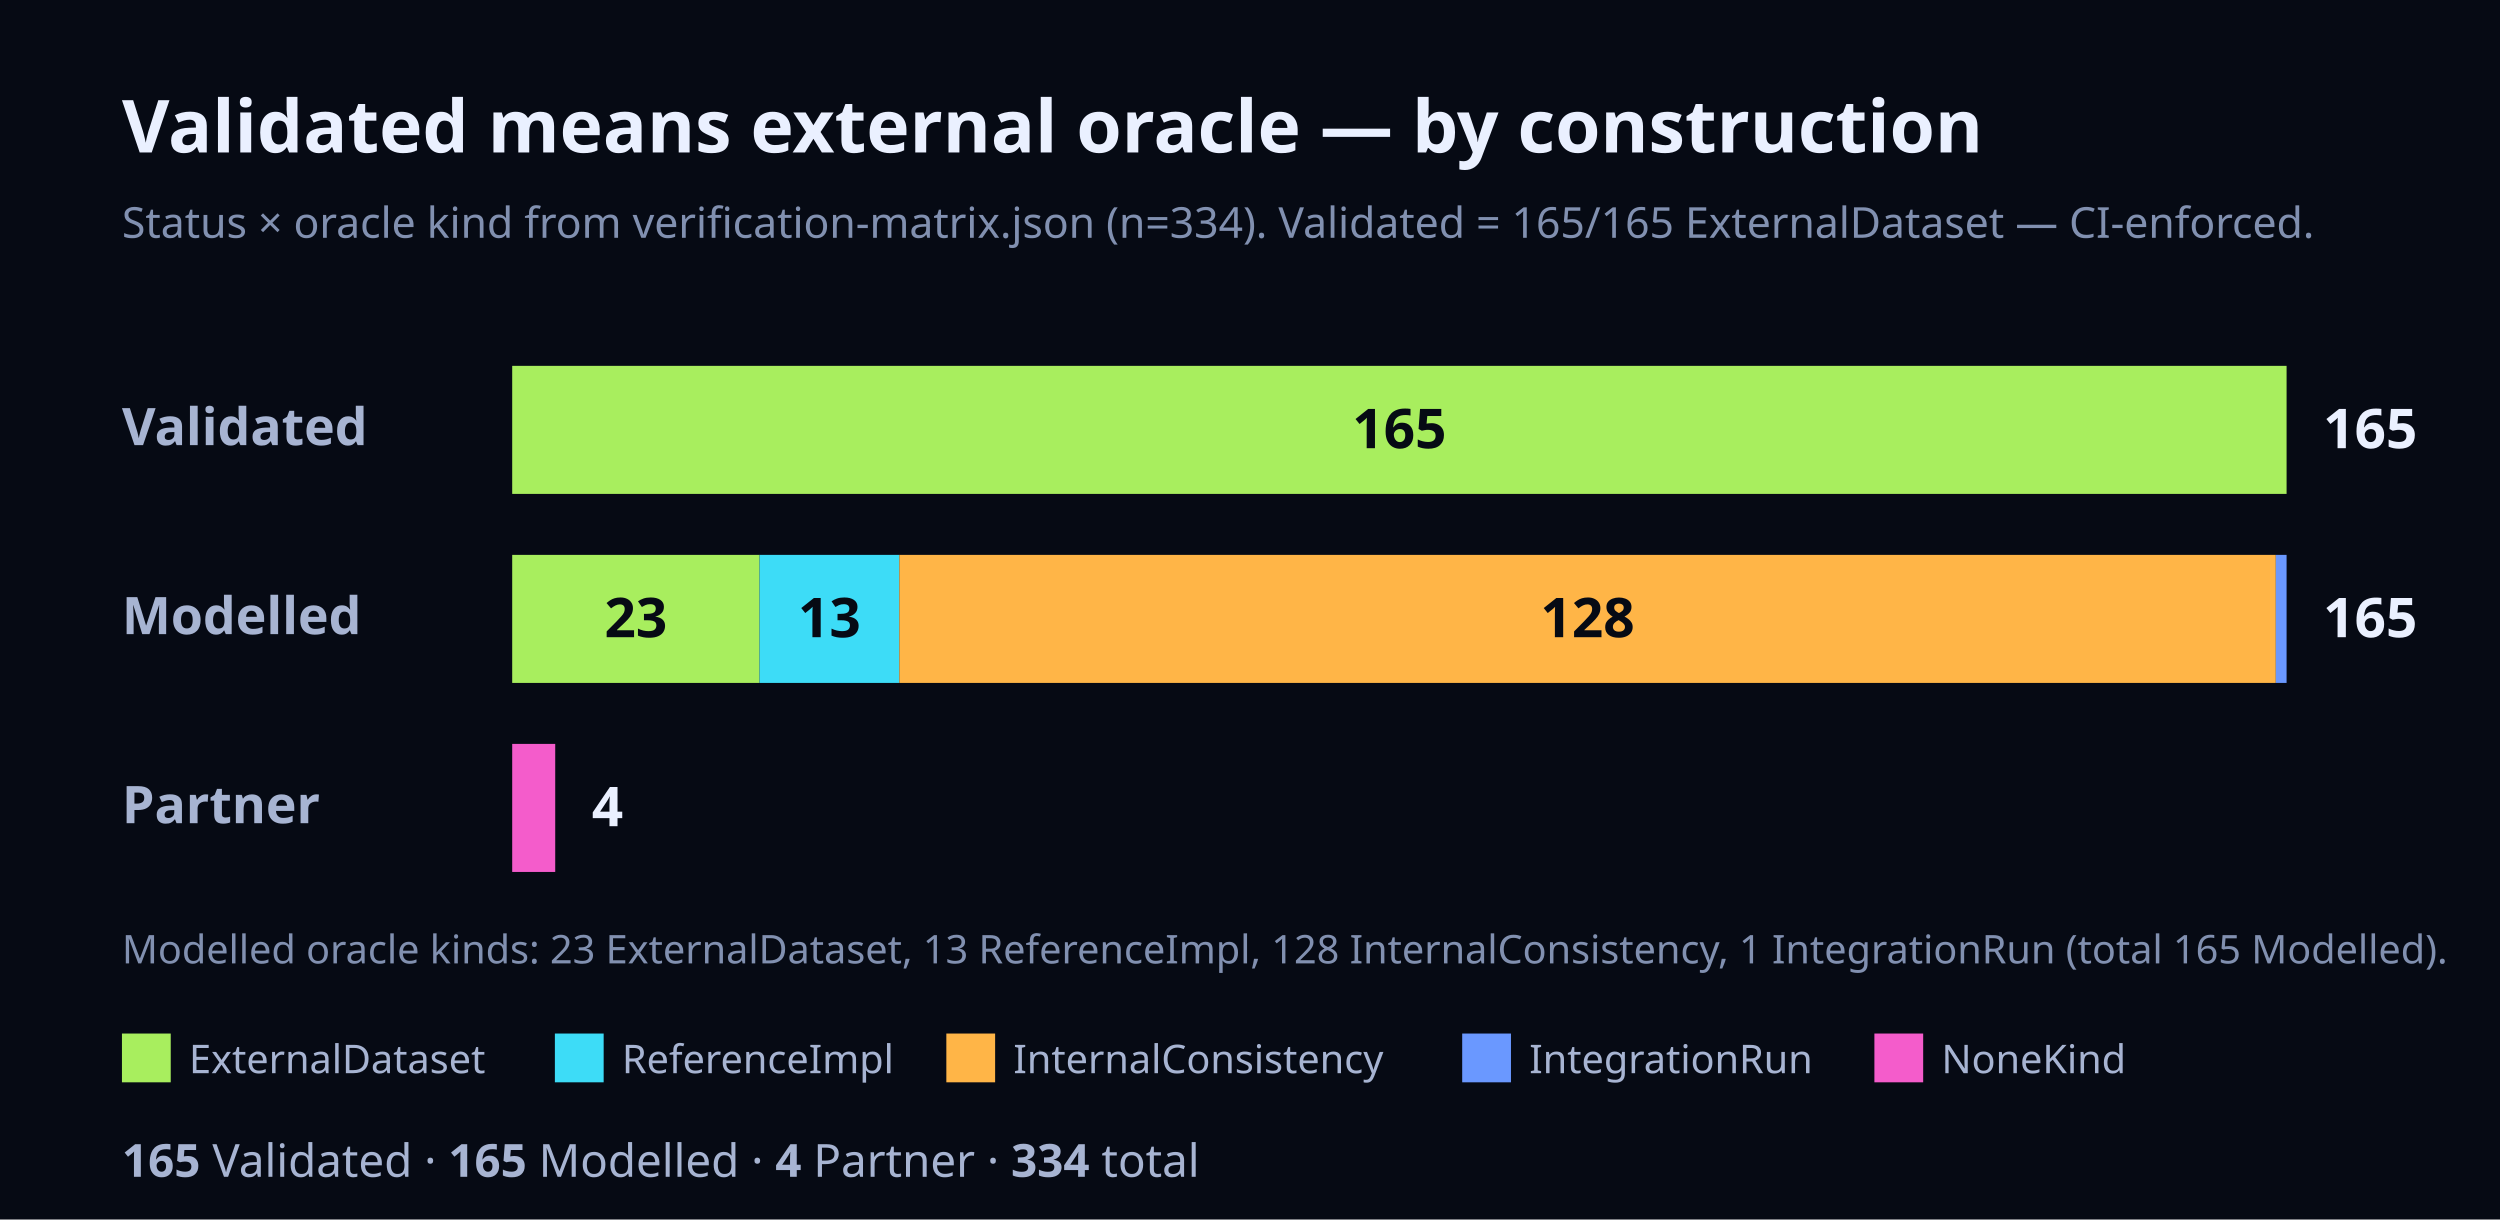
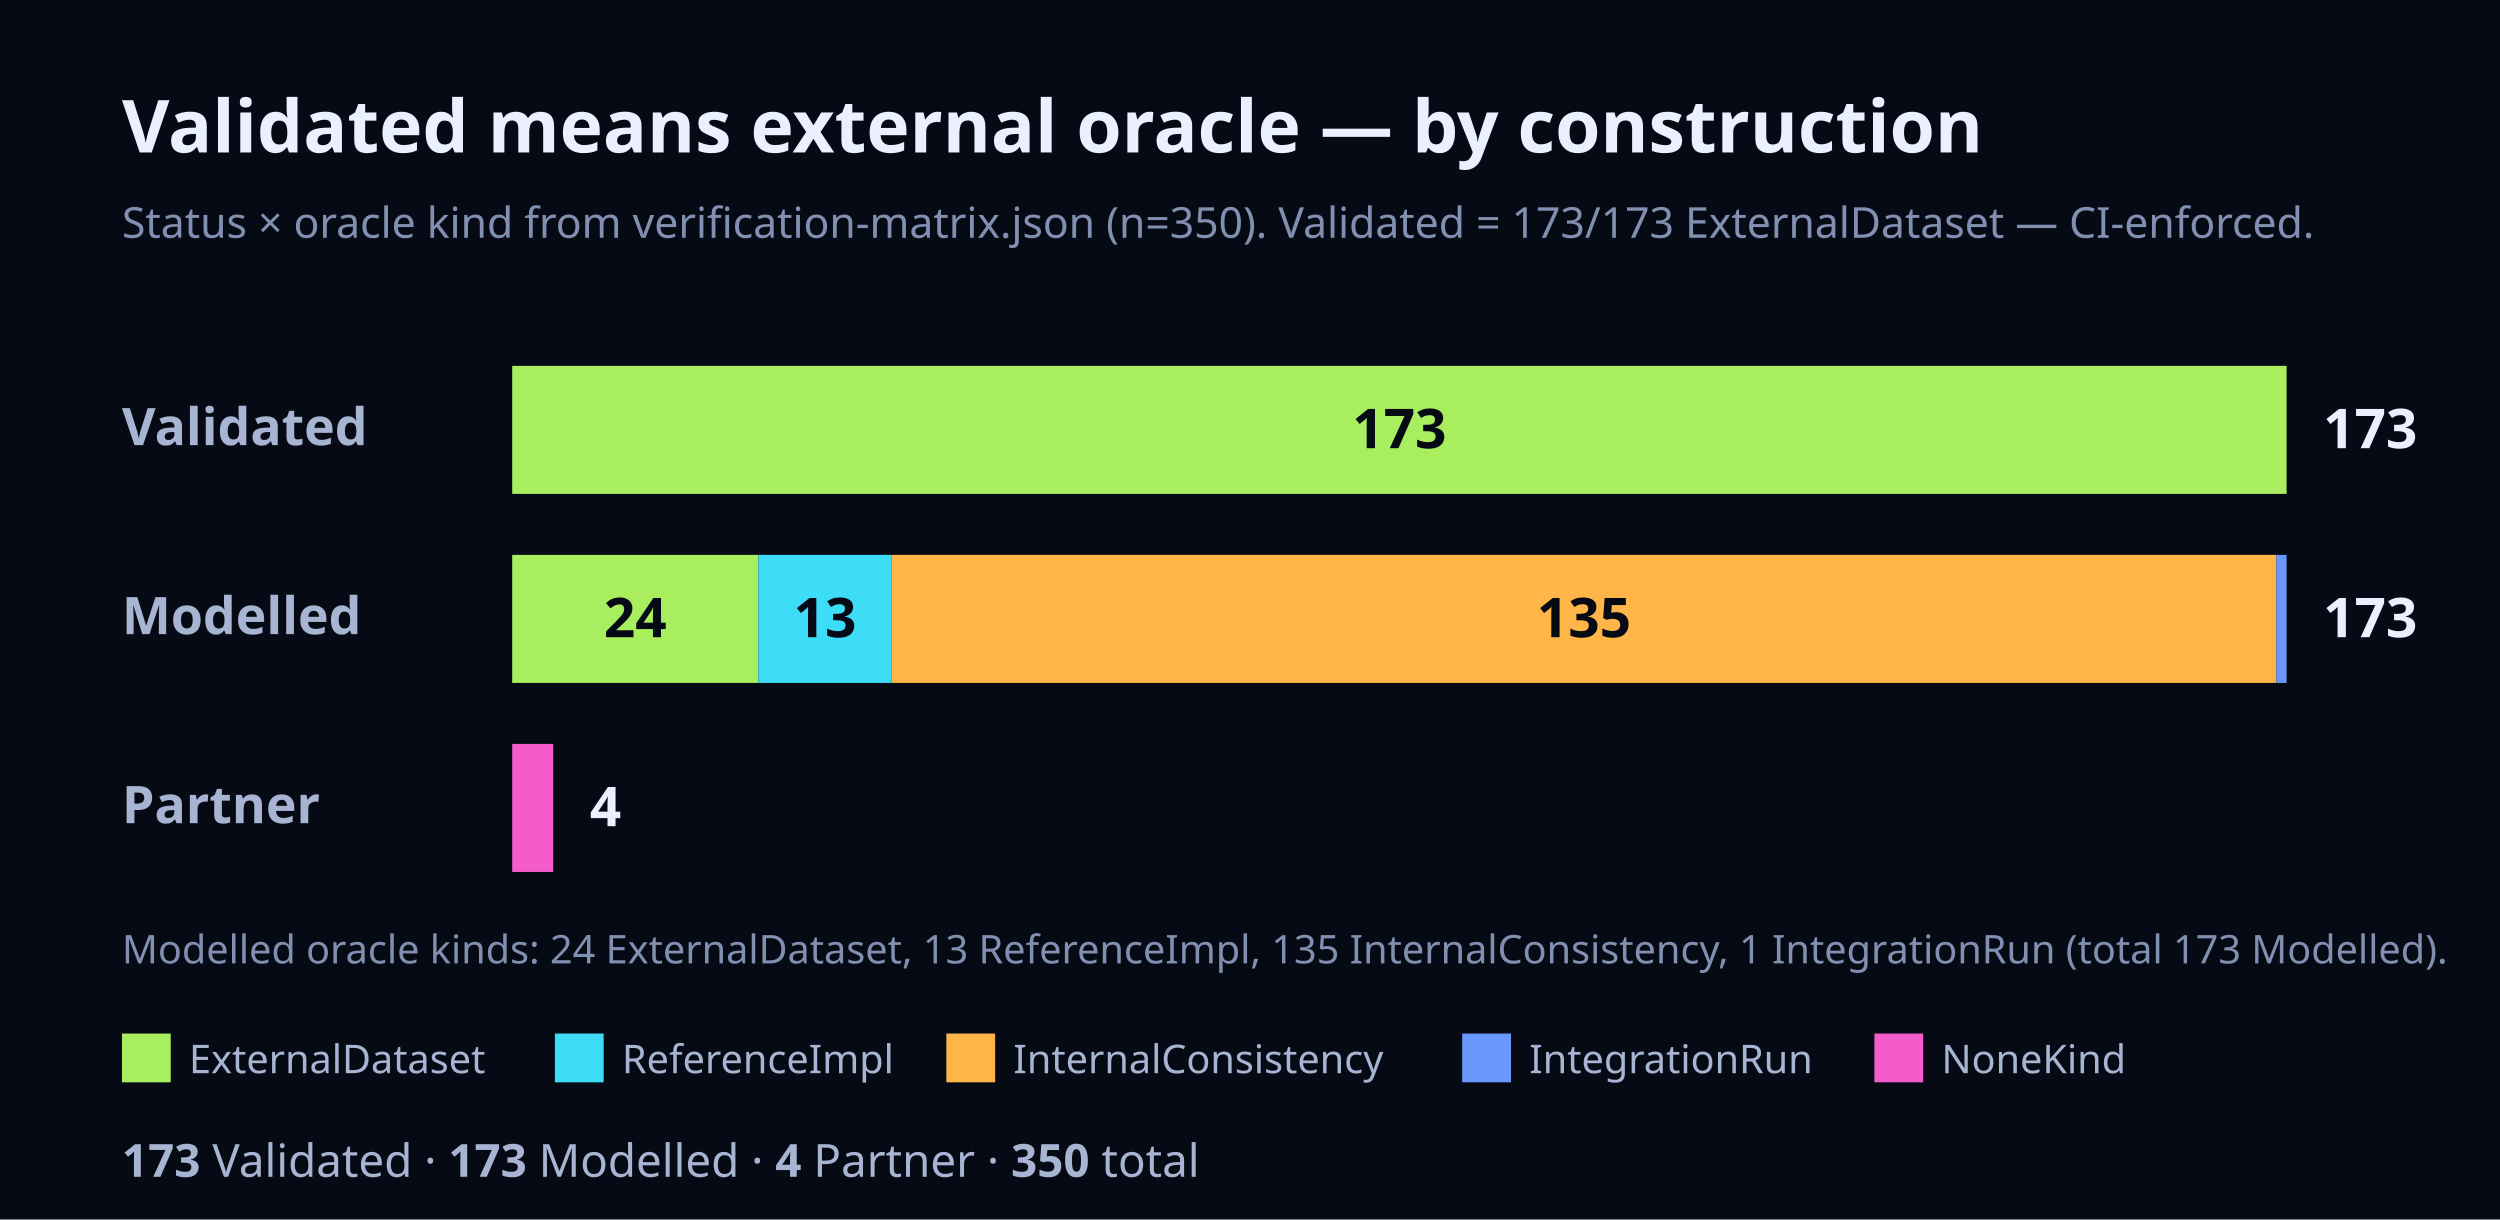
<svg xmlns="http://www.w3.org/2000/svg" width="820" height="400" viewBox="0 0 820 400" font-family="Geist, ui-sans-serif, system-ui, sans-serif">
  <rect x="0" y="0" width="820" height="400" fill="#060A14" />
  <text x="40" y="50" font-size="24" font-weight="700" fill="#EAF0FF">Validated means external oracle — by construction</text>
-   <text x="40" y="78" font-size="14" fill="#8190B0">Status × oracle kind from verification-matrix.json (n=334). Validated = 165/165 ExternalDataset — CI-enforced.</text>
+   <text x="40" y="78" font-size="14" fill="#8190B0">Status × oracle kind from verification-matrix.json (n=350). Validated = 173/173 ExternalDataset — CI-enforced.</text>
  <text x="40" y="146" font-size="17" font-weight="700" fill="#A7B4D2">Validated</text>
  <rect x="168" y="120" width="582" height="42" fill="#A8EE5E" />
-   <text x="459" y="147" font-size="18" font-weight="700" fill="#060A14" text-anchor="middle">165</text>
-   <text x="762" y="147" font-size="18" font-weight="700" fill="#EAF0FF">165</text>
+   <text x="459" y="147" font-size="18" font-weight="700" fill="#060A14" text-anchor="middle">173</text>
+   <text x="762" y="147" font-size="18" font-weight="700" fill="#EAF0FF">173</text>
  <text x="40" y="208" font-size="17" font-weight="700" fill="#A7B4D2">Modelled</text>
-   <rect x="168" y="182" width="81.13" height="42" fill="#A8EE5E" />
-   <text x="208.56" y="209" font-size="18" font-weight="700" fill="#060A14" text-anchor="middle">23</text>
-   <rect x="249.13" y="182" width="45.85" height="42" fill="#3DDCF7" />
-   <text x="272.05" y="209" font-size="18" font-weight="700" fill="#060A14" text-anchor="middle">13</text>
-   <rect x="294.98" y="182" width="451.49" height="42" fill="#FFB547" />
-   <text x="520.73" y="209" font-size="18" font-weight="700" fill="#060A14" text-anchor="middle">128</text>
-   <rect x="746.47" y="182" width="3.53" height="42" fill="#6A98FF" />
-   <text x="762" y="209" font-size="18" font-weight="700" fill="#EAF0FF">165</text>
+   <rect x="168" y="182" width="80.74" height="42" fill="#A8EE5E" />
+   <text x="208.37" y="209" font-size="18" font-weight="700" fill="#060A14" text-anchor="middle">24</text>
+   <rect x="248.74" y="182" width="43.73" height="42" fill="#3DDCF7" />
+   <text x="270.61" y="209" font-size="18" font-weight="700" fill="#060A14" text-anchor="middle">13</text>
+   <rect x="292.47" y="182" width="454.16" height="42" fill="#FFB547" />
+   <text x="519.55" y="209" font-size="18" font-weight="700" fill="#060A14" text-anchor="middle">135</text>
+   <rect x="746.64" y="182" width="3.36" height="42" fill="#6A98FF" />
+   <text x="762" y="209" font-size="18" font-weight="700" fill="#EAF0FF">173</text>
  <text x="40" y="270" font-size="17" font-weight="700" fill="#A7B4D2">Partner</text>
-   <rect x="168" y="244" width="14.11" height="42" fill="#F45CCB" />
-   <text x="194.11" y="271" font-size="18" font-weight="700" fill="#EAF0FF">4</text>
-   <text x="40" y="316" font-size="13" fill="#8190B0">Modelled oracle kinds: 23 ExternalDataset, 13 ReferenceImpl, 128 InternalConsistency, 1 IntegrationRun (total 165 Modelled).</text>
+   <rect x="168" y="244" width="13.46" height="42" fill="#F45CCB" />
+   <text x="193.46" y="271" font-size="18" font-weight="700" fill="#EAF0FF">4</text>
+   <text x="40" y="316" font-size="13" fill="#8190B0">Modelled oracle kinds: 24 ExternalDataset, 13 ReferenceImpl, 135 InternalConsistency, 1 IntegrationRun (total 173 Modelled).</text>
  <rect x="40" y="339" width="16" height="16" fill="#A8EE5E" />
  <text x="62" y="352" font-size="13" fill="#A7B4D2">ExternalDataset</text>
  <rect x="182" y="339" width="16" height="16" fill="#3DDCF7" />
  <text x="204" y="352" font-size="13" fill="#A7B4D2">ReferenceImpl</text>
  <rect x="310.4" y="339" width="16" height="16" fill="#FFB547" />
  <text x="332.4" y="352" font-size="13" fill="#A7B4D2">InternalConsistency</text>
  <rect x="479.6" y="339" width="16" height="16" fill="#6A98FF" />
  <text x="501.6" y="352" font-size="13" fill="#A7B4D2">IntegrationRun</text>
  <rect x="614.8" y="339" width="16" height="16" fill="#F45CCB" />
  <text x="636.8" y="352" font-size="13" fill="#A7B4D2">NoneKind</text>
  <text x="40" y="386" font-size="15" fill="#A7B4D2">
-     <tspan font-weight="700">165</tspan> Validated · <tspan font-weight="700">165</tspan> Modelled · <tspan font-weight="700">4</tspan> Partner · <tspan font-weight="700">334</tspan> total</text>
+     <tspan font-weight="700">173</tspan> Validated · <tspan font-weight="700">173</tspan> Modelled · <tspan font-weight="700">4</tspan> Partner · <tspan font-weight="700">350</tspan> total</text>
</svg>
